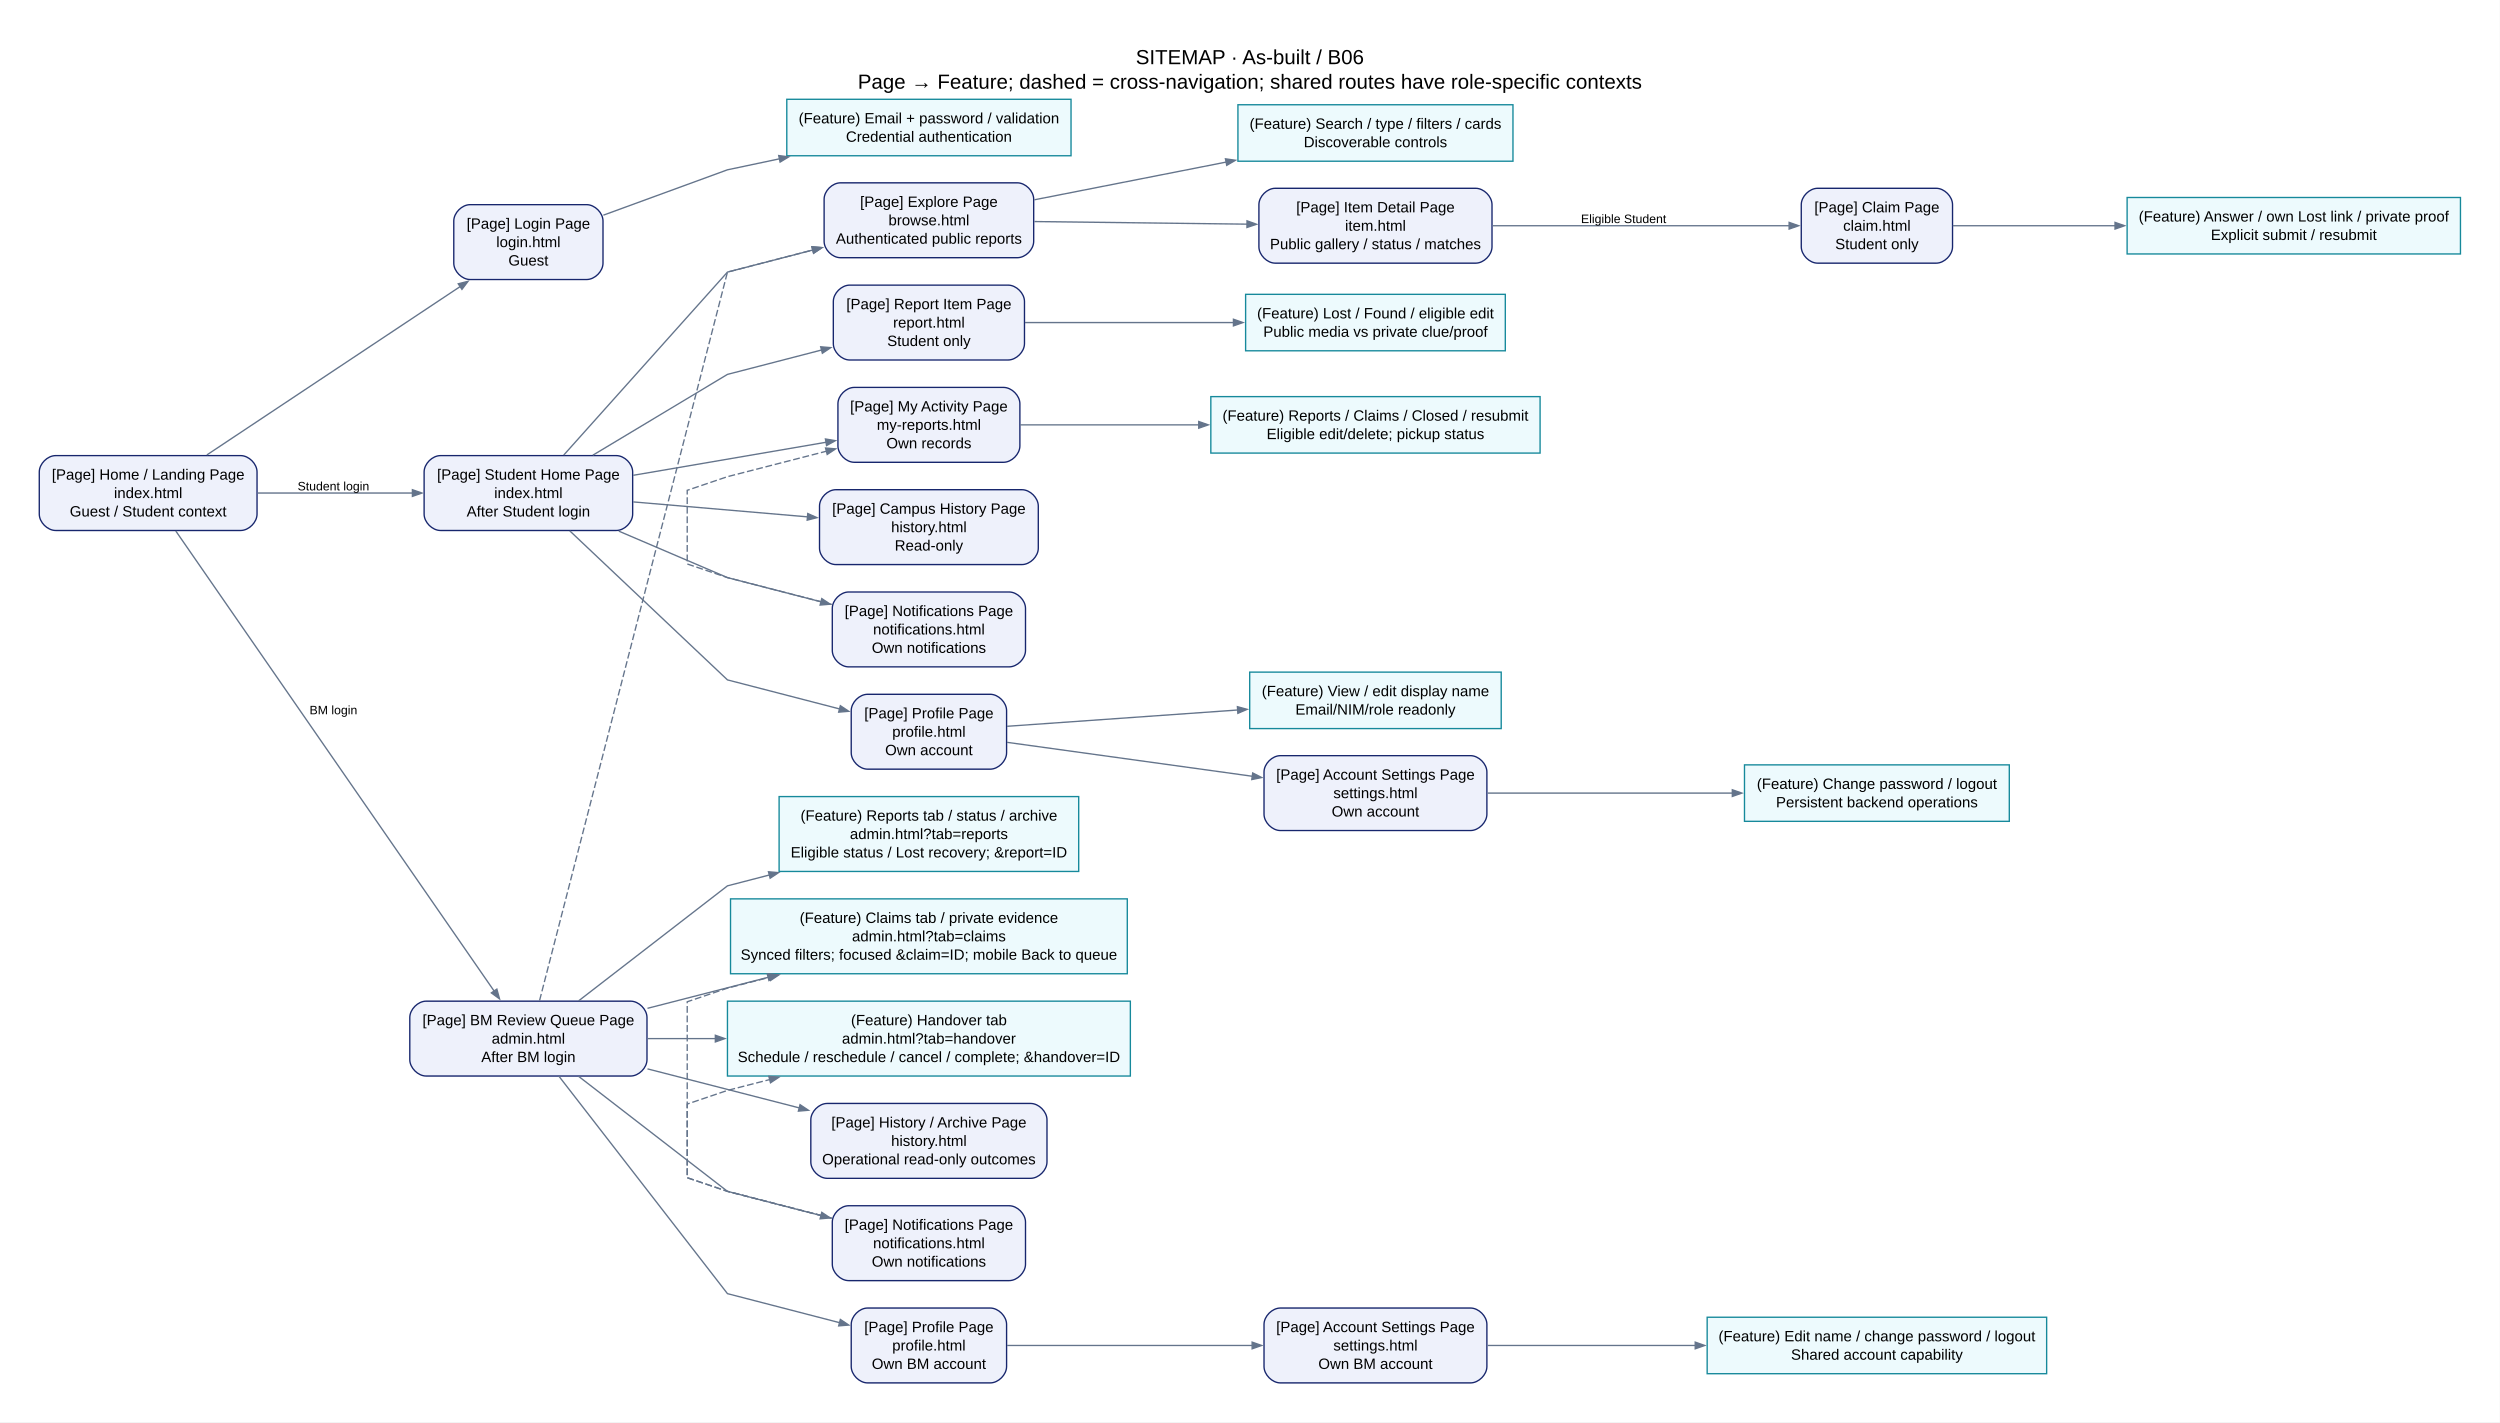
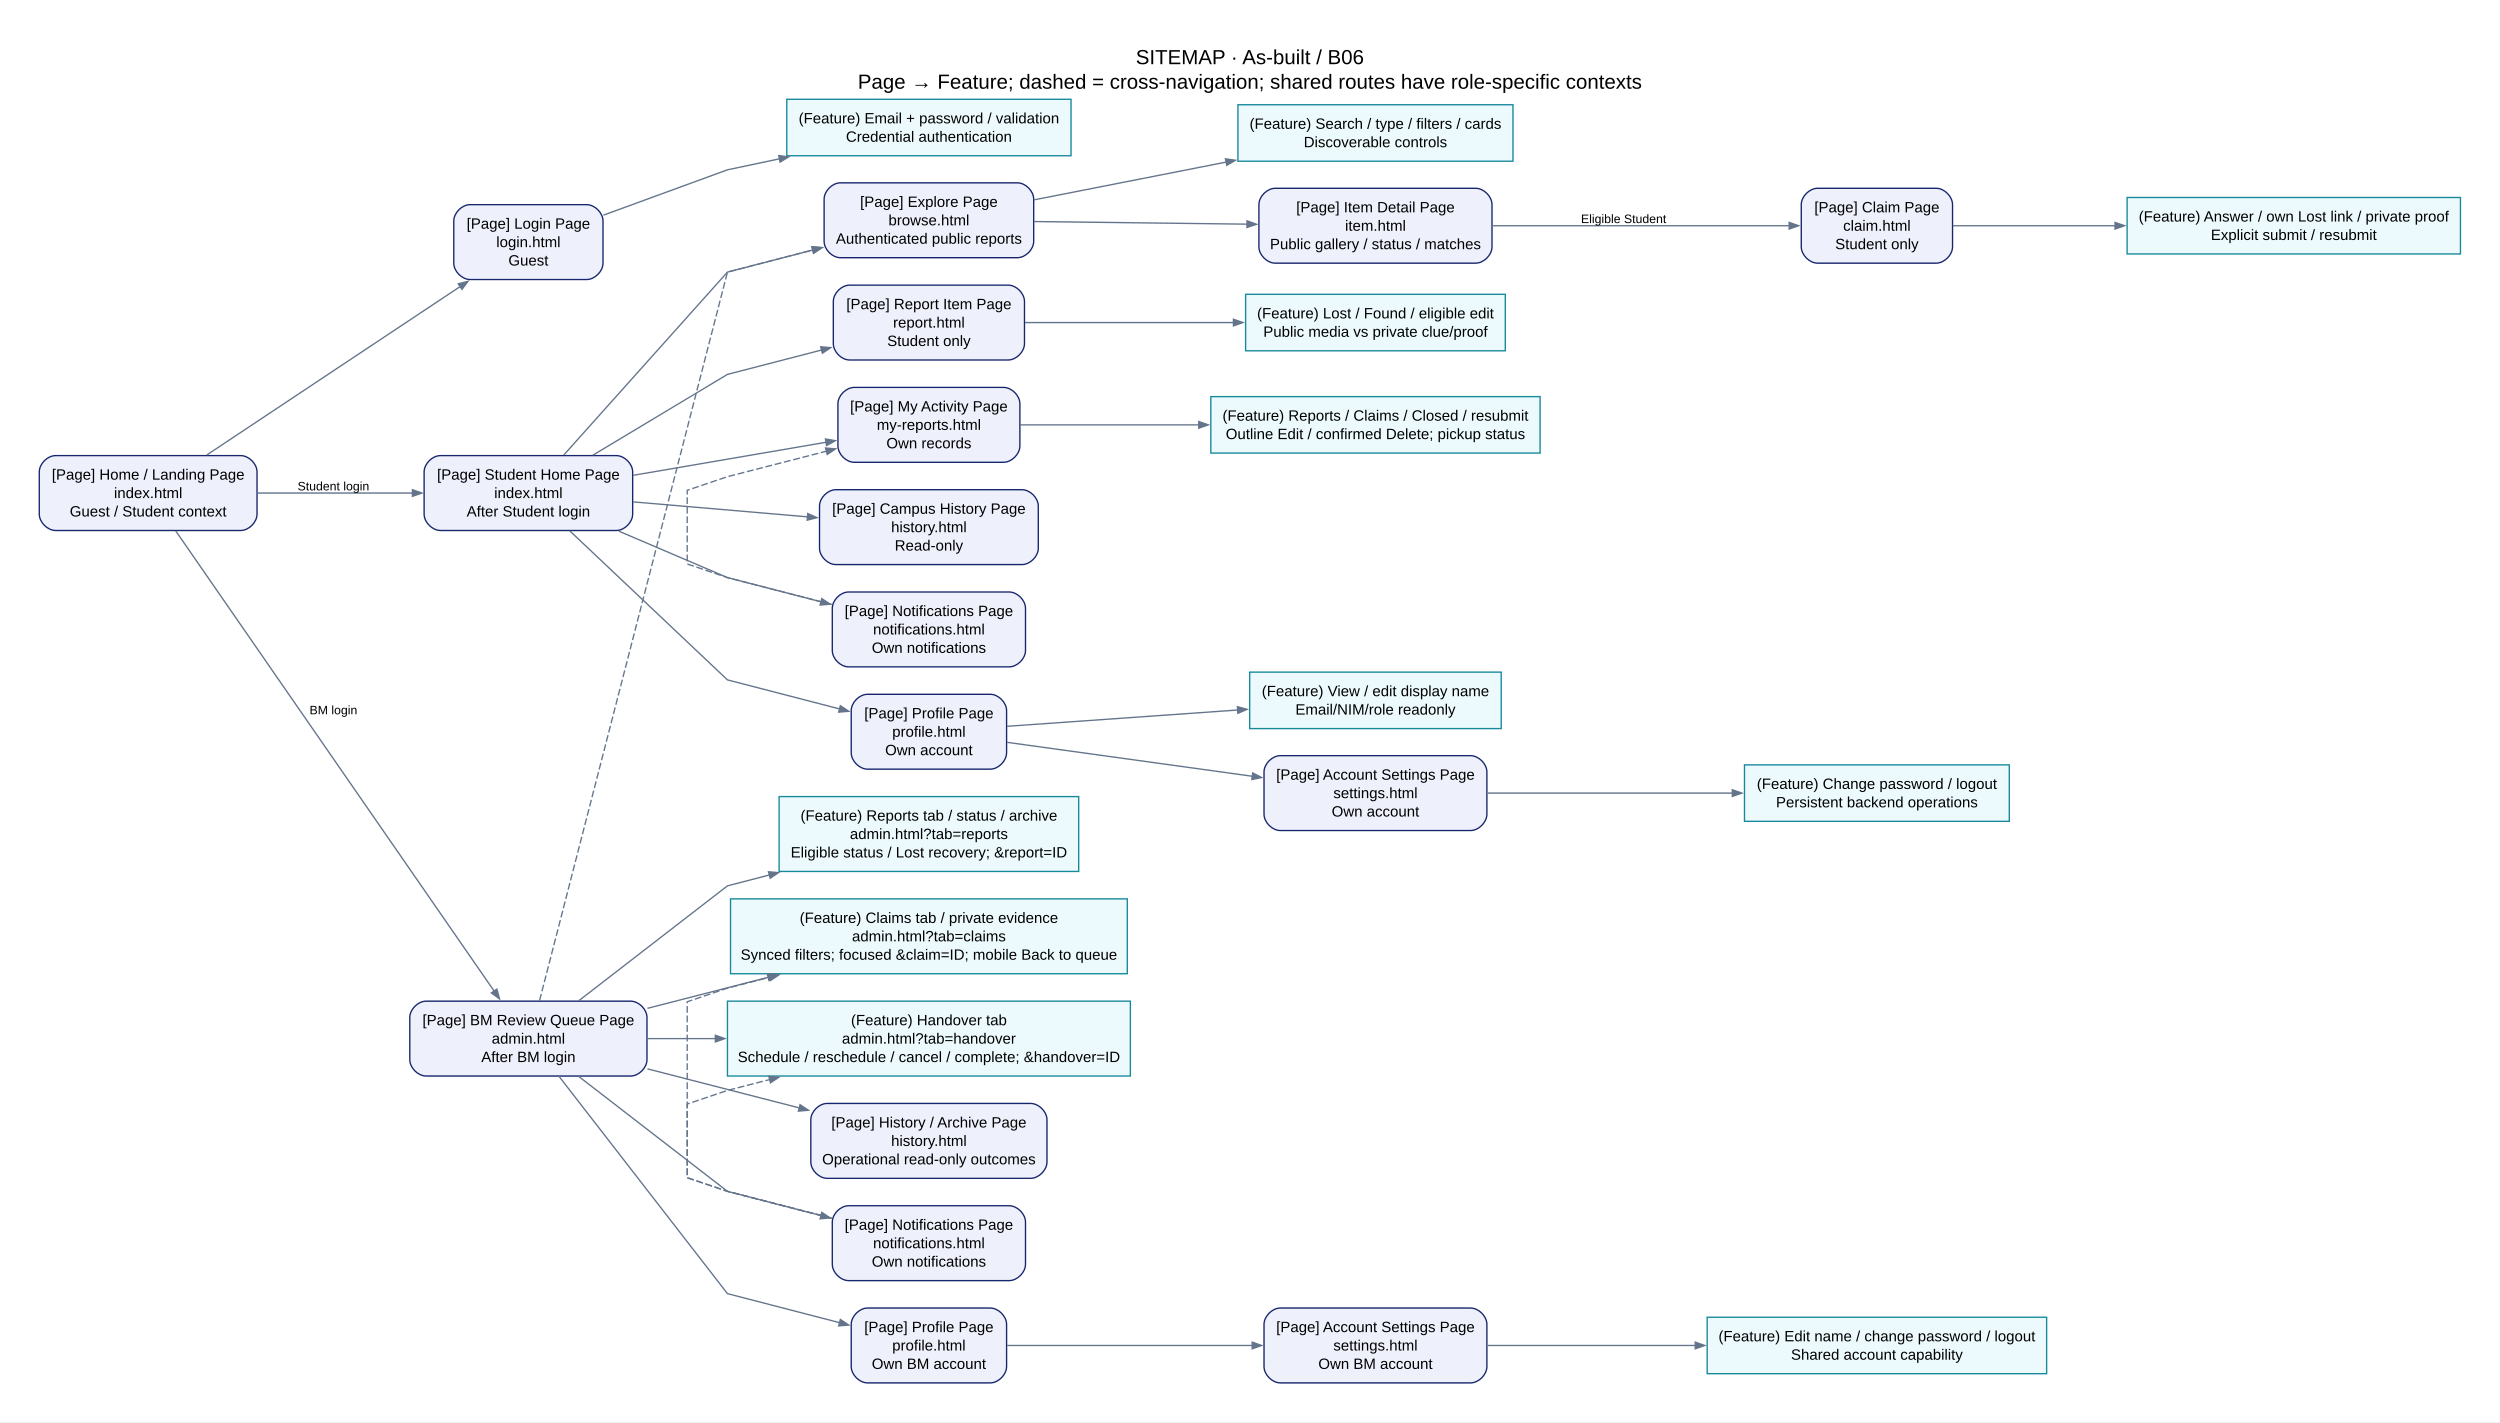
<svg xmlns="http://www.w3.org/2000/svg" xmlns:xlink="http://www.w3.org/1999/xlink" width="1833pt" height="1043pt" viewBox="0.00 0.00 1833.00 1043.00">
  <g id="graph0" class="graph" transform="scale(1 1) rotate(0) translate(28.8 1013.95)">
    <polygon fill="white" stroke="none" points="-28.8,28.8 -28.8,-1013.95 1804.01,-1013.95 1804.01,28.8 -28.8,28.8" />
    <text xml:space="preserve" text-anchor="middle" x="887.6" y="-966.9" font-family="Arial" font-size="15.00">SITEMAP · As-built / B06</text>
    <text xml:space="preserve" text-anchor="middle" x="887.6" y="-948.9" font-family="Arial" font-size="15.00">Page → Feature; dashed = cross-navigation; shared routes have role-specific contexts</text>
    <g id="node1" class="node">
      <path fill="#eef1fb" stroke="#17266d" d="M147.66,-679.9C147.66,-679.9 12,-679.9 12,-679.9 6,-679.9 0,-673.9 0,-667.9 0,-667.9 0,-637 0,-637 0,-631 6,-625 12,-625 12,-625 147.66,-625 147.66,-625 153.66,-625 159.66,-631 159.66,-637 159.66,-637 159.66,-667.9 159.66,-667.9 159.66,-673.9 153.66,-679.9 147.66,-679.9" />
      <text xml:space="preserve" text-anchor="middle" x="79.83" y="-662.25" font-family="Arial" font-size="11.00">[Page] Home / Landing Page</text>
      <text xml:space="preserve" text-anchor="middle" x="79.83" y="-648.75" font-family="Arial" font-size="11.00">index.html</text>
      <text xml:space="preserve" text-anchor="middle" x="79.83" y="-635.25" font-family="Arial" font-size="11.00">Guest / Student context</text>
    </g>
    <g id="node2" class="node">
      <path fill="#eef1fb" stroke="#17266d" d="M401.32,-863.9C401.32,-863.9 315.91,-863.9 315.91,-863.9 309.91,-863.9 303.91,-857.9 303.91,-851.9 303.91,-851.9 303.91,-821 303.91,-821 303.91,-815 309.91,-809 315.91,-809 315.91,-809 401.32,-809 401.32,-809 407.32,-809 413.32,-815 413.32,-821 413.32,-821 413.32,-851.9 413.32,-851.9 413.32,-857.9 407.32,-863.9 401.32,-863.9" />
      <text xml:space="preserve" text-anchor="middle" x="358.61" y="-846.25" font-family="Arial" font-size="11.00">[Page] Login Page</text>
      <text xml:space="preserve" text-anchor="middle" x="358.61" y="-832.75" font-family="Arial" font-size="11.00">login.html</text>
      <text xml:space="preserve" text-anchor="middle" x="358.61" y="-819.25" font-family="Arial" font-size="11.00">Guest</text>
    </g>
    <g id="edge1" class="edge">
      <path fill="none" stroke="#64748b" d="M122.87,-680.4C172.8,-713.59 255.96,-768.87 308.72,-803.94" />
      <polygon fill="#64748b" stroke="#64748b" points="307.19,-805.87 314.38,-807.71 309.9,-801.79 307.19,-805.87" />
    </g>
    <g id="node4" class="node">
      <path fill="#eef1fb" stroke="#17266d" d="M423.07,-679.9C423.07,-679.9 294.16,-679.9 294.16,-679.9 288.16,-679.9 282.16,-673.9 282.16,-667.9 282.16,-667.9 282.16,-637 282.16,-637 282.16,-631 288.16,-625 294.16,-625 294.16,-625 423.07,-625 423.07,-625 429.07,-625 435.07,-631 435.07,-637 435.07,-637 435.07,-667.9 435.07,-667.9 435.07,-673.9 429.07,-679.9 423.07,-679.9" />
      <text xml:space="preserve" text-anchor="middle" x="358.61" y="-662.25" font-family="Arial" font-size="11.00">[Page] Student Home Page</text>
      <text xml:space="preserve" text-anchor="middle" x="358.61" y="-648.75" font-family="Arial" font-size="11.00">index.html</text>
      <text xml:space="preserve" text-anchor="middle" x="358.61" y="-635.25" font-family="Arial" font-size="11.00">After Student login</text>
    </g>
    <g id="edge3" class="edge">
      <g id="a_edge3">
        <a xlink:title="Student login">
          <path fill="none" stroke="#64748b" d="M160.15,-652.45C195.79,-652.45 237.87,-652.45 274,-652.45" />
          <polygon fill="#64748b" stroke="#64748b" points="273.58,-654.9 280.58,-652.45 273.58,-650 273.58,-654.9" />
        </a>
      </g>
      <text xml:space="preserve" text-anchor="middle" x="215.66" y="-654.4" font-family="Arial" font-size="9.00">Student login</text>
    </g>
    <g id="node20" class="node">
      <path fill="#eef1fb" stroke="#17266d" d="M433.57,-279.9C433.57,-279.9 283.66,-279.9 283.66,-279.9 277.66,-279.9 271.66,-273.9 271.66,-267.9 271.66,-267.9 271.66,-237 271.66,-237 271.66,-231 277.66,-225 283.66,-225 283.66,-225 433.57,-225 433.57,-225 439.57,-225 445.57,-231 445.57,-237 445.57,-237 445.57,-267.9 445.57,-267.9 445.57,-273.9 439.57,-279.9 433.57,-279.9" />
      <text xml:space="preserve" text-anchor="middle" x="358.61" y="-262.25" font-family="Arial" font-size="11.00">[Page] BM Review Queue Page</text>
      <text xml:space="preserve" text-anchor="middle" x="358.61" y="-248.75" font-family="Arial" font-size="11.00">admin.html</text>
      <text xml:space="preserve" text-anchor="middle" x="358.61" y="-235.25" font-family="Arial" font-size="11.00">After BM login</text>
    </g>
    <g id="edge4" class="edge">
      <g id="a_edge4">
        <a xlink:title="BM login">
          <path fill="none" stroke="#64748b" d="M100.07,-624.64C149.28,-553.53 279.62,-365.17 333.64,-287.1" />
          <polygon fill="#64748b" stroke="#64748b" points="335.49,-288.74 337.45,-281.59 331.46,-285.95 335.49,-288.74" />
        </a>
      </g>
      <text xml:space="preserve" text-anchor="middle" x="215.66" y="-490.23" font-family="Arial" font-size="9.00">BM login</text>
    </g>
    <g id="node3" class="node">
      <polygon fill="#edfafd" stroke="#16899b" points="756.48,-941.15 548.07,-941.15 548.07,-899.75 756.48,-899.75 756.48,-941.15" />
      <text xml:space="preserve" text-anchor="middle" x="652.27" y="-923.5" font-family="Arial" font-size="11.00">(Feature) Email + password / validation</text>
      <text xml:space="preserve" text-anchor="middle" x="652.27" y="-910" font-family="Arial" font-size="11.00">Credential authentication</text>
    </g>
    <g id="edge2" class="edge">
      <path fill="none" stroke="#64748b" d="M413.59,-856.19C454.8,-871.25 504.57,-889.45 504.57,-889.45 504.57,-889.45 520.93,-892.91 542.73,-897.51" />
      <polygon fill="#64748b" stroke="#64748b" points="542.15,-899.9 549.51,-898.95 543.17,-895.1 542.15,-899.9" />
    </g>
    <g id="node5" class="node">
      <path fill="#eef1fb" stroke="#17266d" d="M717.1,-879.9C717.1,-879.9 587.44,-879.9 587.44,-879.9 581.44,-879.9 575.44,-873.9 575.44,-867.9 575.44,-867.9 575.44,-837 575.44,-837 575.44,-831 581.44,-825 587.44,-825 587.44,-825 717.1,-825 717.1,-825 723.1,-825 729.1,-831 729.1,-837 729.1,-837 729.1,-867.9 729.1,-867.9 729.1,-873.9 723.1,-879.9 717.1,-879.9" />
      <text xml:space="preserve" text-anchor="middle" x="652.27" y="-862.25" font-family="Arial" font-size="11.00">[Page] Explore Page</text>
      <text xml:space="preserve" text-anchor="middle" x="652.27" y="-848.75" font-family="Arial" font-size="11.00">browse.html</text>
      <text xml:space="preserve" text-anchor="middle" x="652.27" y="-835.25" font-family="Arial" font-size="11.00">Authenticated public reports</text>
    </g>
    <g id="edge5" class="edge">
      <path fill="none" stroke="#64748b" d="M384.53,-680.3C425.98,-726.62 504.57,-814.45 504.57,-814.45 504.57,-814.45 534.55,-822.21 567.4,-830.72" />
      <polygon fill="#64748b" stroke="#64748b" points="566.49,-833.02 573.88,-832.4 567.72,-828.28 566.49,-833.02" />
    </g>
    <g id="node10" class="node">
      <path fill="#eef1fb" stroke="#17266d" d="M710.35,-804.9C710.35,-804.9 594.19,-804.9 594.19,-804.9 588.19,-804.9 582.19,-798.9 582.19,-792.9 582.19,-792.9 582.19,-762 582.19,-762 582.19,-756 588.19,-750 594.19,-750 594.19,-750 710.35,-750 710.35,-750 716.35,-750 722.35,-756 722.35,-762 722.35,-762 722.35,-792.9 722.35,-792.9 722.35,-798.9 716.35,-804.9 710.35,-804.9" />
      <text xml:space="preserve" text-anchor="middle" x="652.27" y="-787.25" font-family="Arial" font-size="11.00">[Page] Report Item Page</text>
      <text xml:space="preserve" text-anchor="middle" x="652.27" y="-773.75" font-family="Arial" font-size="11.00">report.html</text>
      <text xml:space="preserve" text-anchor="middle" x="652.27" y="-760.25" font-family="Arial" font-size="11.00">Student only</text>
    </g>
    <g id="edge10" class="edge">
      <path fill="none" stroke="#64748b" d="M405.88,-680.22C448.3,-705.68 504.57,-739.45 504.57,-739.45 504.57,-739.45 538.54,-748.25 573.78,-757.38" />
      <polygon fill="#64748b" stroke="#64748b" points="572.93,-759.69 580.32,-759.07 574.16,-754.94 572.93,-759.69" />
    </g>
    <g id="node12" class="node">
      <path fill="#eef1fb" stroke="#17266d" d="M706.98,-729.9C706.98,-729.9 597.57,-729.9 597.57,-729.9 591.57,-729.9 585.57,-723.9 585.57,-717.9 585.57,-717.9 585.57,-687 585.57,-687 585.57,-681 591.57,-675 597.57,-675 597.57,-675 706.98,-675 706.98,-675 712.98,-675 718.98,-681 718.98,-687 718.98,-687 718.98,-717.9 718.98,-717.9 718.98,-723.9 712.98,-729.9 706.98,-729.9" />
      <text xml:space="preserve" text-anchor="middle" x="652.27" y="-712.25" font-family="Arial" font-size="11.00">[Page] My Activity Page</text>
      <text xml:space="preserve" text-anchor="middle" x="652.27" y="-698.75" font-family="Arial" font-size="11.00">my-reports.html</text>
      <text xml:space="preserve" text-anchor="middle" x="652.27" y="-685.25" font-family="Arial" font-size="11.00">Own records</text>
    </g>
    <g id="edge12" class="edge">
      <path fill="none" stroke="#64748b" d="M435.48,-665.46C479.09,-672.93 533.63,-682.28 576.97,-689.71" />
      <polygon fill="#64748b" stroke="#64748b" points="576.4,-692.1 583.71,-690.87 577.23,-687.27 576.4,-692.1" />
    </g>
    <g id="node14" class="node">
      <path fill="#eef1fb" stroke="#17266d" d="M720.48,-654.9C720.48,-654.9 584.07,-654.9 584.07,-654.9 578.07,-654.9 572.07,-648.9 572.07,-642.9 572.07,-642.9 572.07,-612 572.07,-612 572.07,-606 578.07,-600 584.07,-600 584.07,-600 720.48,-600 720.48,-600 726.48,-600 732.48,-606 732.48,-612 732.48,-612 732.48,-642.9 732.48,-642.9 732.48,-648.9 726.48,-654.9 720.48,-654.9" />
      <text xml:space="preserve" text-anchor="middle" x="652.27" y="-637.25" font-family="Arial" font-size="11.00">[Page] Campus History Page</text>
      <text xml:space="preserve" text-anchor="middle" x="652.27" y="-623.75" font-family="Arial" font-size="11.00">history.html</text>
      <text xml:space="preserve" text-anchor="middle" x="652.27" y="-610.25" font-family="Arial" font-size="11.00">Read-only</text>
    </g>
    <g id="edge14" class="edge">
      <path fill="none" stroke="#64748b" d="M435.48,-645.95C474.64,-642.59 522.63,-638.48 563.39,-634.98" />
      <polygon fill="#64748b" stroke="#64748b" points="563.44,-637.44 570.2,-634.4 563.02,-632.56 563.44,-637.44" />
    </g>
    <g id="node15" class="node">
      <path fill="#eef1fb" stroke="#17266d" d="M711.1,-579.9C711.1,-579.9 593.44,-579.9 593.44,-579.9 587.44,-579.9 581.44,-573.9 581.44,-567.9 581.44,-567.9 581.44,-537 581.44,-537 581.44,-531 587.44,-525 593.44,-525 593.44,-525 711.1,-525 711.1,-525 717.1,-525 723.1,-531 723.1,-537 723.1,-537 723.1,-567.9 723.1,-567.9 723.1,-573.9 717.1,-579.9 711.1,-579.9" />
      <text xml:space="preserve" text-anchor="middle" x="652.27" y="-562.25" font-family="Arial" font-size="11.00">[Page] Notifications Page</text>
      <text xml:space="preserve" text-anchor="middle" x="652.27" y="-548.75" font-family="Arial" font-size="11.00">notifications.html</text>
      <text xml:space="preserve" text-anchor="middle" x="652.27" y="-535.25" font-family="Arial" font-size="11.00">Own notifications</text>
    </g>
    <g id="edge15" class="edge">
      <path fill="none" stroke="#64748b" d="M424.88,-624.53C463.36,-608.08 504.57,-590.45 504.57,-590.45 504.57,-590.45 538.28,-581.72 573.39,-572.63" />
      <polygon fill="#64748b" stroke="#64748b" points="573.73,-575.07 579.89,-570.94 572.5,-570.32 573.73,-575.07" />
    </g>
    <g id="node16" class="node">
      <path fill="#eef1fb" stroke="#17266d" d="M697.23,-504.9C697.23,-504.9 607.32,-504.9 607.32,-504.9 601.32,-504.9 595.32,-498.9 595.32,-492.9 595.32,-492.9 595.32,-462 595.32,-462 595.32,-456 601.32,-450 607.32,-450 607.32,-450 697.23,-450 697.23,-450 703.23,-450 709.23,-456 709.23,-462 709.23,-462 709.23,-492.9 709.23,-492.9 709.23,-498.9 703.23,-504.9 697.23,-504.9" />
      <text xml:space="preserve" text-anchor="middle" x="652.27" y="-487.25" font-family="Arial" font-size="11.00">[Page] Profile Page</text>
      <text xml:space="preserve" text-anchor="middle" x="652.27" y="-473.75" font-family="Arial" font-size="11.00">profile.html</text>
      <text xml:space="preserve" text-anchor="middle" x="652.27" y="-460.25" font-family="Arial" font-size="11.00">Own account</text>
    </g>
    <g id="edge16" class="edge">
      <path fill="none" stroke="#64748b" d="M388.95,-624.73C431.31,-584.69 504.57,-515.45 504.57,-515.45 504.57,-515.45 547.67,-504.29 587.14,-494.06" />
      <polygon fill="#64748b" stroke="#64748b" points="587.35,-496.54 593.51,-492.41 586.12,-491.8 587.35,-496.54" />
    </g>
    <g id="node6" class="node">
      <polygon fill="#edfafd" stroke="#16899b" points="1080.51,-937.15 878.85,-937.15 878.85,-895.75 1080.51,-895.75 1080.51,-937.15" />
      <text xml:space="preserve" text-anchor="middle" x="979.68" y="-919.5" font-family="Arial" font-size="11.00">(Feature) Search / type / filters / cards</text>
      <text xml:space="preserve" text-anchor="middle" x="979.68" y="-906" font-family="Arial" font-size="11.00">Discoverable controls</text>
    </g>
    <g id="edge6" class="edge">
      <path fill="none" stroke="#64748b" d="M729.57,-867.46C771.48,-875.7 824.17,-886.06 870.28,-895.13" />
      <polygon fill="#64748b" stroke="#64748b" points="869.69,-897.51 877.03,-896.46 870.63,-892.7 869.69,-897.51" />
    </g>
    <g id="node7" class="node">
      <path fill="#eef1fb" stroke="#17266d" d="M1053.14,-875.9C1053.14,-875.9 906.23,-875.9 906.23,-875.9 900.23,-875.9 894.23,-869.9 894.23,-863.9 894.23,-863.9 894.23,-833 894.23,-833 894.23,-827 900.23,-821 906.23,-821 906.23,-821 1053.14,-821 1053.14,-821 1059.14,-821 1065.14,-827 1065.14,-833 1065.14,-833 1065.14,-863.9 1065.14,-863.9 1065.14,-869.9 1059.14,-875.9 1053.14,-875.9" />
      <text xml:space="preserve" text-anchor="middle" x="979.68" y="-858.25" font-family="Arial" font-size="11.00">[Page] Item Detail Page</text>
      <text xml:space="preserve" text-anchor="middle" x="979.68" y="-844.75" font-family="Arial" font-size="11.00">item.html</text>
      <text xml:space="preserve" text-anchor="middle" x="979.68" y="-831.25" font-family="Arial" font-size="11.00">Public gallery / status / matches</text>
    </g>
    <g id="edge7" class="edge">
      <path fill="none" stroke="#64748b" d="M729.57,-851.51C776.18,-850.94 836.13,-850.2 885.54,-849.6" />
      <polygon fill="#64748b" stroke="#64748b" points="885.52,-852.05 892.49,-849.51 885.46,-847.15 885.52,-852.05" />
    </g>
    <g id="node8" class="node">
      <path fill="#eef1fb" stroke="#17266d" d="M1390.8,-875.9C1390.8,-875.9 1303.89,-875.9 1303.89,-875.9 1297.89,-875.9 1291.89,-869.9 1291.89,-863.9 1291.89,-863.9 1291.89,-833 1291.89,-833 1291.89,-827 1297.89,-821 1303.89,-821 1303.89,-821 1390.8,-821 1390.8,-821 1396.8,-821 1402.8,-827 1402.8,-833 1402.8,-833 1402.8,-863.9 1402.8,-863.9 1402.8,-869.9 1396.8,-875.9 1390.8,-875.9" />
      <text xml:space="preserve" text-anchor="middle" x="1347.34" y="-858.25" font-family="Arial" font-size="11.00">[Page] Claim Page</text>
      <text xml:space="preserve" text-anchor="middle" x="1347.34" y="-844.75" font-family="Arial" font-size="11.00">claim.html</text>
      <text xml:space="preserve" text-anchor="middle" x="1347.34" y="-831.25" font-family="Arial" font-size="11.00">Student only</text>
    </g>
    <g id="edge8" class="edge">
      <g id="a_edge8">
        <a xlink:title="Eligible Student">
          <path fill="none" stroke="#64748b" d="M1065.49,-848.45C1131.99,-848.45 1223.04,-848.45 1283.22,-848.45" />
          <polygon fill="#64748b" stroke="#64748b" points="1282.99,-850.9 1289.99,-848.45 1282.99,-846 1282.99,-850.9" />
        </a>
      </g>
      <text xml:space="preserve" text-anchor="middle" x="1161.64" y="-850.4" font-family="Arial" font-size="9.00">Eligible Student</text>
    </g>
    <g id="node9" class="node">
      <polygon fill="#edfafd" stroke="#16899b" points="1775.21,-869.15 1530.8,-869.15 1530.8,-827.75 1775.21,-827.75 1775.21,-869.15" />
      <text xml:space="preserve" text-anchor="middle" x="1653" y="-851.5" font-family="Arial" font-size="11.00">(Feature) Answer / own Lost link / private proof</text>
      <text xml:space="preserve" text-anchor="middle" x="1653" y="-838" font-family="Arial" font-size="11.00">Explicit submit / resubmit</text>
    </g>
    <g id="edge9" class="edge">
      <path fill="none" stroke="#64748b" d="M1402.98,-848.45C1436.28,-848.45 1480.34,-848.45 1522.13,-848.45" />
      <polygon fill="#64748b" stroke="#64748b" points="1521.94,-850.9 1528.94,-848.45 1521.94,-846 1521.94,-850.9" />
    </g>
    <g id="node11" class="node">
      <polygon fill="#edfafd" stroke="#16899b" points="1074.89,-798.15 884.48,-798.15 884.48,-756.75 1074.89,-756.75 1074.89,-798.15" />
      <text xml:space="preserve" text-anchor="middle" x="979.68" y="-780.5" font-family="Arial" font-size="11.00">(Feature) Lost / Found / eligible edit</text>
      <text xml:space="preserve" text-anchor="middle" x="979.68" y="-767" font-family="Arial" font-size="11.00">Public media vs private clue/proof</text>
    </g>
    <g id="edge11" class="edge">
      <path fill="none" stroke="#64748b" d="M722.68,-777.45C767.24,-777.45 825.9,-777.45 875.82,-777.45" />
      <polygon fill="#64748b" stroke="#64748b" points="875.56,-779.9 882.56,-777.45 875.56,-775 875.56,-779.9" />
    </g>
    <g id="node13" class="node">
      <polygon fill="#edfafd" stroke="#16899b" points="1100.39,-723.15 858.98,-723.15 858.98,-681.75 1100.39,-681.75 1100.39,-723.15" />
      <text xml:space="preserve" text-anchor="middle" x="979.68" y="-705.5" font-family="Arial" font-size="11.00">(Feature) Reports / Claims / Closed / resubmit</text>
-       <text xml:space="preserve" text-anchor="middle" x="979.68" y="-692" font-family="Arial" font-size="11.00">Eligible edit/delete; pickup status</text>
+       <text xml:space="preserve" text-anchor="middle" x="979.68" y="-692" font-family="Arial" font-size="11.00">Outline Edit / confirmed Delete; pickup status</text>
    </g>
    <g id="edge13" class="edge">
      <path fill="none" stroke="#64748b" d="M719.13,-702.45C756.8,-702.45 805.37,-702.45 850.29,-702.45" />
      <polygon fill="#64748b" stroke="#64748b" points="850.12,-704.9 857.12,-702.45 850.12,-700 850.12,-704.9" />
    </g>
    <g id="edge29" class="edge">
      <g id="a_edge29">
        <a xlink:title="cross: claim update">
          <path fill="none" stroke="#64748b" stroke-dasharray="5,2" d="M581.02,-570.78C543.25,-580.5 504.57,-590.45 504.57,-590.45 504.57,-590.45 475.07,-600.45 475.07,-600.45 475.07,-600.45 475.07,-654.45 475.07,-654.45 475.07,-654.45 504.57,-664.45 504.57,-664.45 504.57,-664.45 540.9,-673.8 577.53,-683.22" />
          <polygon fill="#64748b" stroke="#64748b" points="576.48,-685.48 583.87,-684.85 577.7,-680.73 576.48,-685.48" />
        </a>
      </g>
    </g>
    <g id="node17" class="node">
      <polygon fill="#edfafd" stroke="#16899b" points="1071.89,-521.15 887.48,-521.15 887.48,-479.75 1071.89,-479.75 1071.89,-521.15" />
      <text xml:space="preserve" text-anchor="middle" x="979.68" y="-503.5" font-family="Arial" font-size="11.00">(Feature) View / edit display name</text>
      <text xml:space="preserve" text-anchor="middle" x="979.68" y="-490" font-family="Arial" font-size="11.00">Email/NIM/role readonly</text>
    </g>
    <g id="edge17" class="edge">
      <path fill="none" stroke="#64748b" d="M709.59,-481.43C756.04,-484.71 823.11,-489.45 878.66,-493.38" />
      <polygon fill="#64748b" stroke="#64748b" points="878.46,-495.82 885.61,-493.87 878.8,-490.93 878.46,-495.82" />
    </g>
    <g id="node18" class="node">
      <path fill="#eef1fb" stroke="#17266d" d="M1049.39,-459.9C1049.39,-459.9 909.98,-459.9 909.98,-459.9 903.98,-459.9 897.98,-453.9 897.98,-447.9 897.98,-447.9 897.98,-417 897.98,-417 897.98,-411 903.98,-405 909.98,-405 909.98,-405 1049.39,-405 1049.39,-405 1055.39,-405 1061.39,-411 1061.39,-417 1061.39,-417 1061.39,-447.9 1061.39,-447.9 1061.39,-453.9 1055.39,-459.9 1049.39,-459.9" />
      <text xml:space="preserve" text-anchor="middle" x="979.68" y="-442.25" font-family="Arial" font-size="11.00">[Page] Account Settings Page</text>
      <text xml:space="preserve" text-anchor="middle" x="979.68" y="-428.75" font-family="Arial" font-size="11.00">settings.html</text>
      <text xml:space="preserve" text-anchor="middle" x="979.68" y="-415.25" font-family="Arial" font-size="11.00">Own account</text>
    </g>
    <g id="edge18" class="edge">
      <path fill="none" stroke="#64748b" d="M709.59,-469.66C759.09,-462.82 831.98,-452.74 889.42,-444.79" />
      <polygon fill="#64748b" stroke="#64748b" points="889.68,-447.23 896.28,-443.85 889.01,-442.38 889.68,-447.23" />
    </g>
    <g id="node19" class="node">
      <polygon fill="#edfafd" stroke="#16899b" points="1444.42,-453.15 1250.26,-453.15 1250.26,-411.75 1444.42,-411.75 1444.42,-453.15" />
      <text xml:space="preserve" text-anchor="middle" x="1347.34" y="-435.5" font-family="Arial" font-size="11.00">(Feature) Change password / logout</text>
      <text xml:space="preserve" text-anchor="middle" x="1347.34" y="-422" font-family="Arial" font-size="11.00">Persistent backend operations</text>
    </g>
    <g id="edge19" class="edge">
      <path fill="none" stroke="#64748b" d="M1061.84,-432.45C1114.78,-432.45 1184.4,-432.45 1241.52,-432.45" />
      <polygon fill="#64748b" stroke="#64748b" points="1241.34,-434.9 1248.34,-432.45 1241.34,-430 1241.34,-434.9" />
    </g>
    <g id="edge28" class="edge">
      <g id="a_edge28">
        <a xlink:title="cross: shared Explore / detail">
          <path fill="none" stroke="#64748b" stroke-dasharray="5,2" d="M366.8,-280.32C396.05,-393.72 504.57,-814.45 504.57,-814.45 504.57,-814.45 534.55,-822.21 567.4,-830.72" />
          <polygon fill="#64748b" stroke="#64748b" points="566.49,-833.02 573.88,-832.4 567.72,-828.28 566.49,-833.02" />
        </a>
      </g>
    </g>
    <g id="node21" class="node">
      <polygon fill="#edfafd" stroke="#16899b" points="762.1,-429.9 542.44,-429.9 542.44,-375 762.1,-375 762.1,-429.9" />
      <text xml:space="preserve" text-anchor="middle" x="652.27" y="-412.25" font-family="Arial" font-size="11.00">(Feature) Reports tab / status / archive</text>
      <text xml:space="preserve" text-anchor="middle" x="652.27" y="-398.75" font-family="Arial" font-size="11.00">admin.html?tab=reports</text>
      <text xml:space="preserve" text-anchor="middle" x="652.27" y="-385.25" font-family="Arial" font-size="11.00">Eligible status / Lost recovery; &amp;report=ID</text>
    </g>
    <g id="edge20" class="edge">
      <path fill="none" stroke="#64748b" d="M395.45,-280.14C438.37,-313.3 504.57,-364.45 504.57,-364.45 504.57,-364.45 517.39,-367.77 535.46,-372.45" />
      <polygon fill="#64748b" stroke="#64748b" points="534.64,-374.77 542.03,-374.15 535.87,-370.03 534.64,-374.77" />
    </g>
    <g id="node22" class="node">
      <polygon fill="#edfafd" stroke="#16899b" points="797.73,-354.9 506.82,-354.9 506.82,-300 797.73,-300 797.73,-354.9" />
      <text xml:space="preserve" text-anchor="middle" x="652.27" y="-337.25" font-family="Arial" font-size="11.00">(Feature) Claims tab / private evidence</text>
      <text xml:space="preserve" text-anchor="middle" x="652.27" y="-323.75" font-family="Arial" font-size="11.00">admin.html?tab=claims</text>
      <text xml:space="preserve" text-anchor="middle" x="652.27" y="-310.25" font-family="Arial" font-size="11.00">Synced filters; focused &amp;claim=ID; mobile Back to queue</text>
    </g>
    <g id="edge21" class="edge">
      <path fill="none" stroke="#64748b" d="M445.94,-274.65C473.77,-281.81 505.09,-289.86 534.73,-297.48" />
      <polygon fill="#64748b" stroke="#64748b" points="533.78,-299.77 541.17,-299.14 535,-295.02 533.78,-299.77" />
    </g>
    <g id="node23" class="node">
      <polygon fill="#edfafd" stroke="#16899b" points="799.98,-279.9 504.57,-279.9 504.57,-225 799.98,-225 799.98,-279.9" />
      <text xml:space="preserve" text-anchor="middle" x="652.27" y="-262.25" font-family="Arial" font-size="11.00">(Feature) Handover tab</text>
      <text xml:space="preserve" text-anchor="middle" x="652.27" y="-248.75" font-family="Arial" font-size="11.00">admin.html?tab=handover</text>
      <text xml:space="preserve" text-anchor="middle" x="652.27" y="-235.25" font-family="Arial" font-size="11.00">Schedule / reschedule / cancel / complete; &amp;handover=ID</text>
    </g>
    <g id="edge22" class="edge">
      <path fill="none" stroke="#64748b" d="M445.94,-252.45C461.75,-252.45 478.68,-252.45 495.79,-252.45" />
      <polygon fill="#64748b" stroke="#64748b" points="495.69,-254.9 502.69,-252.45 495.69,-250 495.69,-254.9" />
    </g>
    <g id="node24" class="node">
      <path fill="#eef1fb" stroke="#17266d" d="M726.85,-204.9C726.85,-204.9 577.69,-204.9 577.69,-204.9 571.69,-204.9 565.69,-198.9 565.69,-192.9 565.69,-192.9 565.69,-162 565.69,-162 565.69,-156 571.69,-150 577.69,-150 577.69,-150 726.85,-150 726.85,-150 732.85,-150 738.85,-156 738.85,-162 738.85,-162 738.85,-192.9 738.85,-192.9 738.85,-198.9 732.85,-204.9 726.85,-204.9" />
      <text xml:space="preserve" text-anchor="middle" x="652.27" y="-187.25" font-family="Arial" font-size="11.00">[Page] History / Archive Page</text>
      <text xml:space="preserve" text-anchor="middle" x="652.27" y="-173.75" font-family="Arial" font-size="11.00">history.html</text>
      <text xml:space="preserve" text-anchor="middle" x="652.27" y="-160.25" font-family="Arial" font-size="11.00">Operational read-only outcomes</text>
    </g>
    <g id="edge23" class="edge">
      <path fill="none" stroke="#64748b" d="M445.94,-230.25C481,-221.24 521.6,-210.8 557.39,-201.59" />
      <polygon fill="#64748b" stroke="#64748b" points="557.79,-204.02 563.96,-199.9 556.57,-199.27 557.79,-204.02" />
    </g>
    <g id="node25" class="node">
      <path fill="#eef1fb" stroke="#17266d" d="M711.1,-129.9C711.1,-129.9 593.44,-129.9 593.44,-129.9 587.44,-129.9 581.44,-123.9 581.44,-117.9 581.44,-117.9 581.44,-87 581.44,-87 581.44,-81 587.44,-75 593.44,-75 593.44,-75 711.1,-75 711.1,-75 717.1,-75 723.1,-81 723.1,-87 723.1,-87 723.1,-117.9 723.1,-117.9 723.1,-123.9 717.1,-129.9 711.1,-129.9" />
      <text xml:space="preserve" text-anchor="middle" x="652.27" y="-112.25" font-family="Arial" font-size="11.00">[Page] Notifications Page</text>
      <text xml:space="preserve" text-anchor="middle" x="652.27" y="-98.75" font-family="Arial" font-size="11.00">notifications.html</text>
      <text xml:space="preserve" text-anchor="middle" x="652.27" y="-85.25" font-family="Arial" font-size="11.00">Own notifications</text>
    </g>
    <g id="edge24" class="edge">
      <path fill="none" stroke="#64748b" d="M395.45,-224.76C438.37,-191.6 504.57,-140.45 504.57,-140.45 504.57,-140.45 538.28,-131.72 573.39,-122.63" />
      <polygon fill="#64748b" stroke="#64748b" points="573.73,-125.07 579.89,-120.94 572.5,-120.32 573.73,-125.07" />
    </g>
    <g id="node26" class="node">
      <path fill="#eef1fb" stroke="#17266d" d="M697.23,-54.9C697.23,-54.9 607.32,-54.9 607.32,-54.9 601.32,-54.9 595.32,-48.9 595.32,-42.9 595.32,-42.9 595.32,-12 595.32,-12 595.32,-6 601.32,0 607.32,0 607.32,0 697.23,0 697.23,0 703.23,0 709.23,-6 709.23,-12 709.23,-12 709.23,-42.9 709.23,-42.9 709.23,-48.9 703.23,-54.9 697.23,-54.9" />
      <text xml:space="preserve" text-anchor="middle" x="652.27" y="-37.25" font-family="Arial" font-size="11.00">[Page] Profile Page</text>
      <text xml:space="preserve" text-anchor="middle" x="652.27" y="-23.75" font-family="Arial" font-size="11.00">profile.html</text>
      <text xml:space="preserve" text-anchor="middle" x="652.27" y="-10.25" font-family="Arial" font-size="11.00">Own BM account</text>
    </g>
    <g id="edge25" class="edge">
      <path fill="none" stroke="#64748b" d="M381,-224.86C421.33,-172.84 504.57,-65.45 504.57,-65.45 504.57,-65.45 547.67,-54.29 587.14,-44.06" />
      <polygon fill="#64748b" stroke="#64748b" points="587.35,-46.54 593.51,-42.41 586.12,-41.8 587.35,-46.54" />
    </g>
    <g id="edge30" class="edge">
      <g id="a_edge30">
        <a xlink:title="cross: specific claim deep link">
          <path fill="none" stroke="#64748b" stroke-dasharray="5,2" d="M581.02,-120.78C543.25,-130.5 504.57,-140.45 504.57,-140.45 504.57,-140.45 475.07,-150.45 475.07,-150.45 475.07,-150.45 475.07,-279.45 475.07,-279.45 475.07,-279.45 504.57,-289.45 504.57,-289.45 504.57,-289.45 517.48,-292.77 535.67,-297.45" />
          <polygon fill="#64748b" stroke="#64748b" points="534.91,-299.78 542.3,-299.16 536.13,-295.04 534.91,-299.78" />
        </a>
      </g>
    </g>
    <g id="edge31" class="edge">
      <g id="a_edge31">
        <a xlink:title="cross: pickup notification → exact handover">
          <path fill="none" stroke="#64748b" stroke-dasharray="5,2" d="M581.02,-120.78C543.25,-130.5 504.57,-140.45 504.57,-140.45 504.57,-140.45 475.07,-150.45 475.07,-150.45 475.07,-150.45 475.07,-204.45 475.07,-204.45 475.07,-204.45 504.57,-214.45 504.57,-214.45 504.57,-214.45 517.48,-217.77 535.67,-222.45" />
          <polygon fill="#64748b" stroke="#64748b" points="534.91,-224.78 542.3,-224.16 536.13,-220.04 534.91,-224.78" />
        </a>
      </g>
    </g>
    <g id="node27" class="node">
      <path fill="#eef1fb" stroke="#17266d" d="M1049.39,-54.9C1049.39,-54.9 909.98,-54.9 909.98,-54.9 903.98,-54.9 897.98,-48.9 897.98,-42.9 897.98,-42.9 897.98,-12 897.98,-12 897.98,-6 903.98,0 909.98,0 909.98,0 1049.39,0 1049.39,0 1055.39,0 1061.39,-6 1061.39,-12 1061.39,-12 1061.39,-42.9 1061.39,-42.9 1061.39,-48.9 1055.39,-54.9 1049.39,-54.9" />
      <text xml:space="preserve" text-anchor="middle" x="979.68" y="-37.25" font-family="Arial" font-size="11.00">[Page] Account Settings Page</text>
      <text xml:space="preserve" text-anchor="middle" x="979.68" y="-23.75" font-family="Arial" font-size="11.00">settings.html</text>
      <text xml:space="preserve" text-anchor="middle" x="979.68" y="-10.25" font-family="Arial" font-size="11.00">Own BM account</text>
    </g>
    <g id="edge26" class="edge">
      <path fill="none" stroke="#64748b" d="M709.59,-27.45C759.09,-27.45 831.98,-27.45 889.42,-27.45" />
      <polygon fill="#64748b" stroke="#64748b" points="889.27,-29.9 896.27,-27.45 889.27,-25 889.27,-29.9" />
    </g>
    <g id="node28" class="node">
      <polygon fill="#edfafd" stroke="#16899b" points="1471.8,-48.15 1222.89,-48.15 1222.89,-6.75 1471.8,-6.75 1471.8,-48.15" />
      <text xml:space="preserve" text-anchor="middle" x="1347.34" y="-30.5" font-family="Arial" font-size="11.00">(Feature) Edit name / change password / logout</text>
      <text xml:space="preserve" text-anchor="middle" x="1347.34" y="-17" font-family="Arial" font-size="11.00">Shared account capability</text>
    </g>
    <g id="edge27" class="edge">
      <path fill="none" stroke="#64748b" d="M1061.84,-27.45C1106.58,-27.45 1163.24,-27.45 1214.19,-27.45" />
      <polygon fill="#64748b" stroke="#64748b" points="1214.14,-29.9 1221.14,-27.45 1214.14,-25 1214.14,-29.9" />
    </g>
  </g>
</svg>
